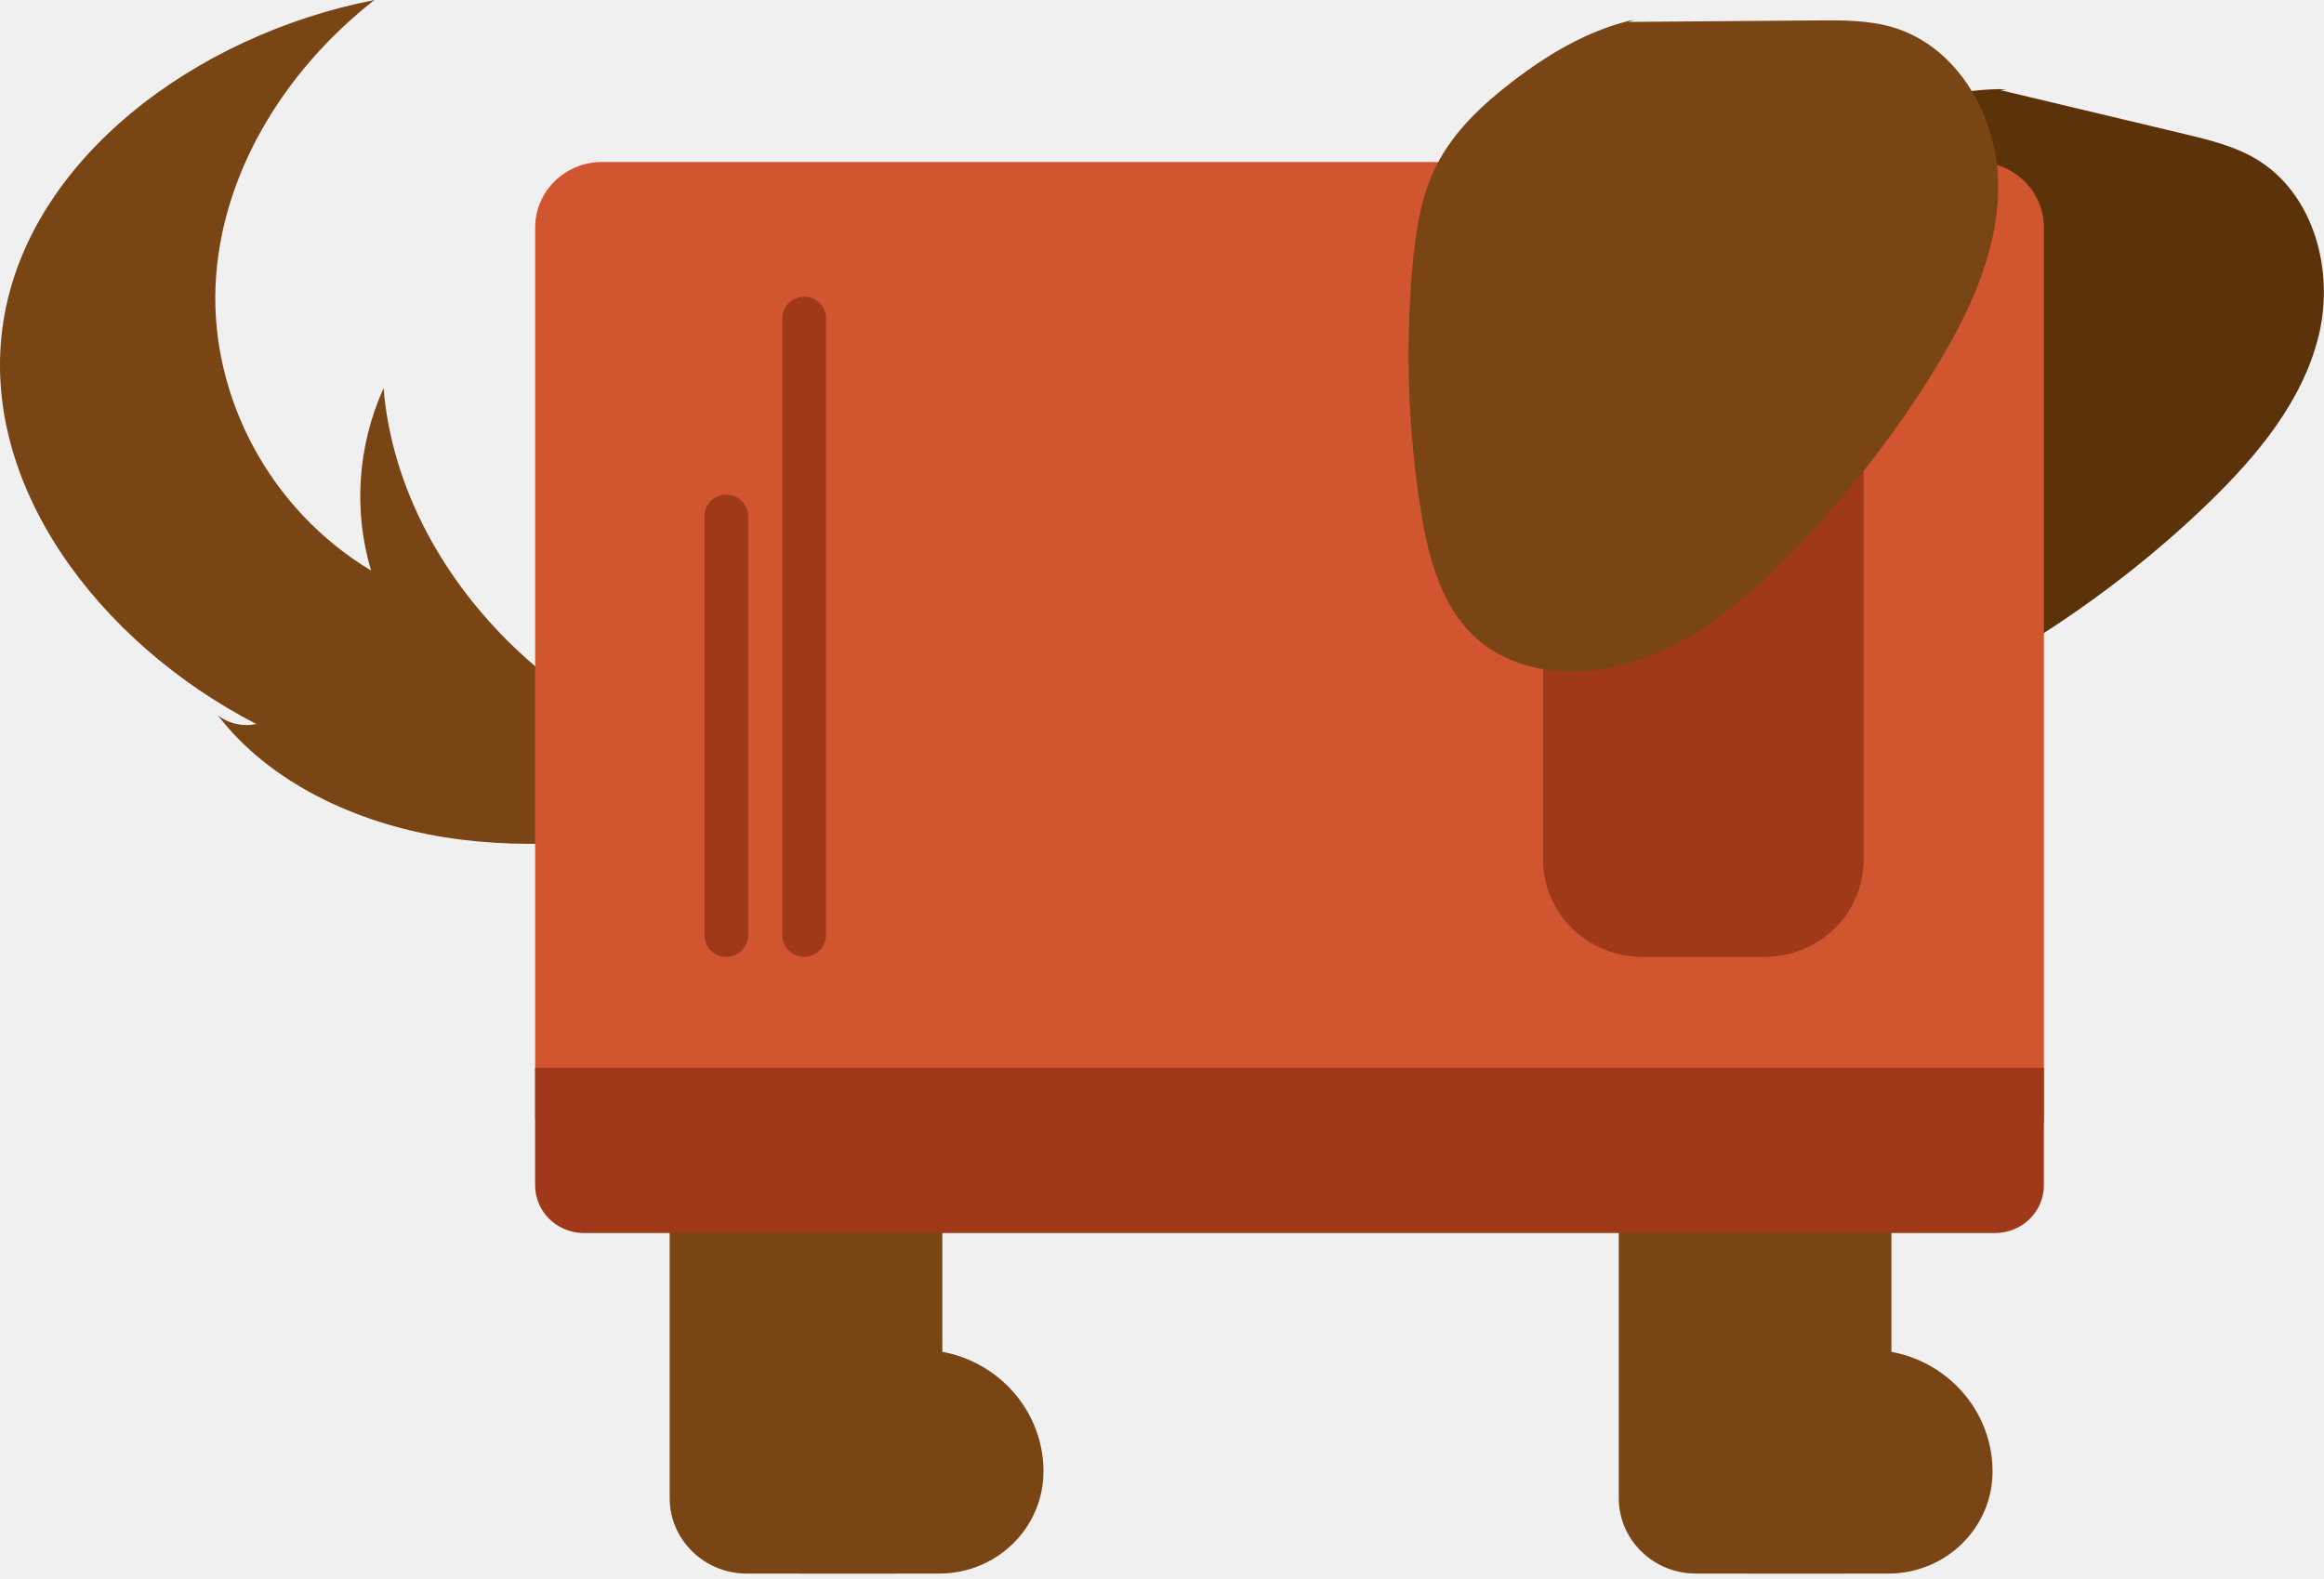
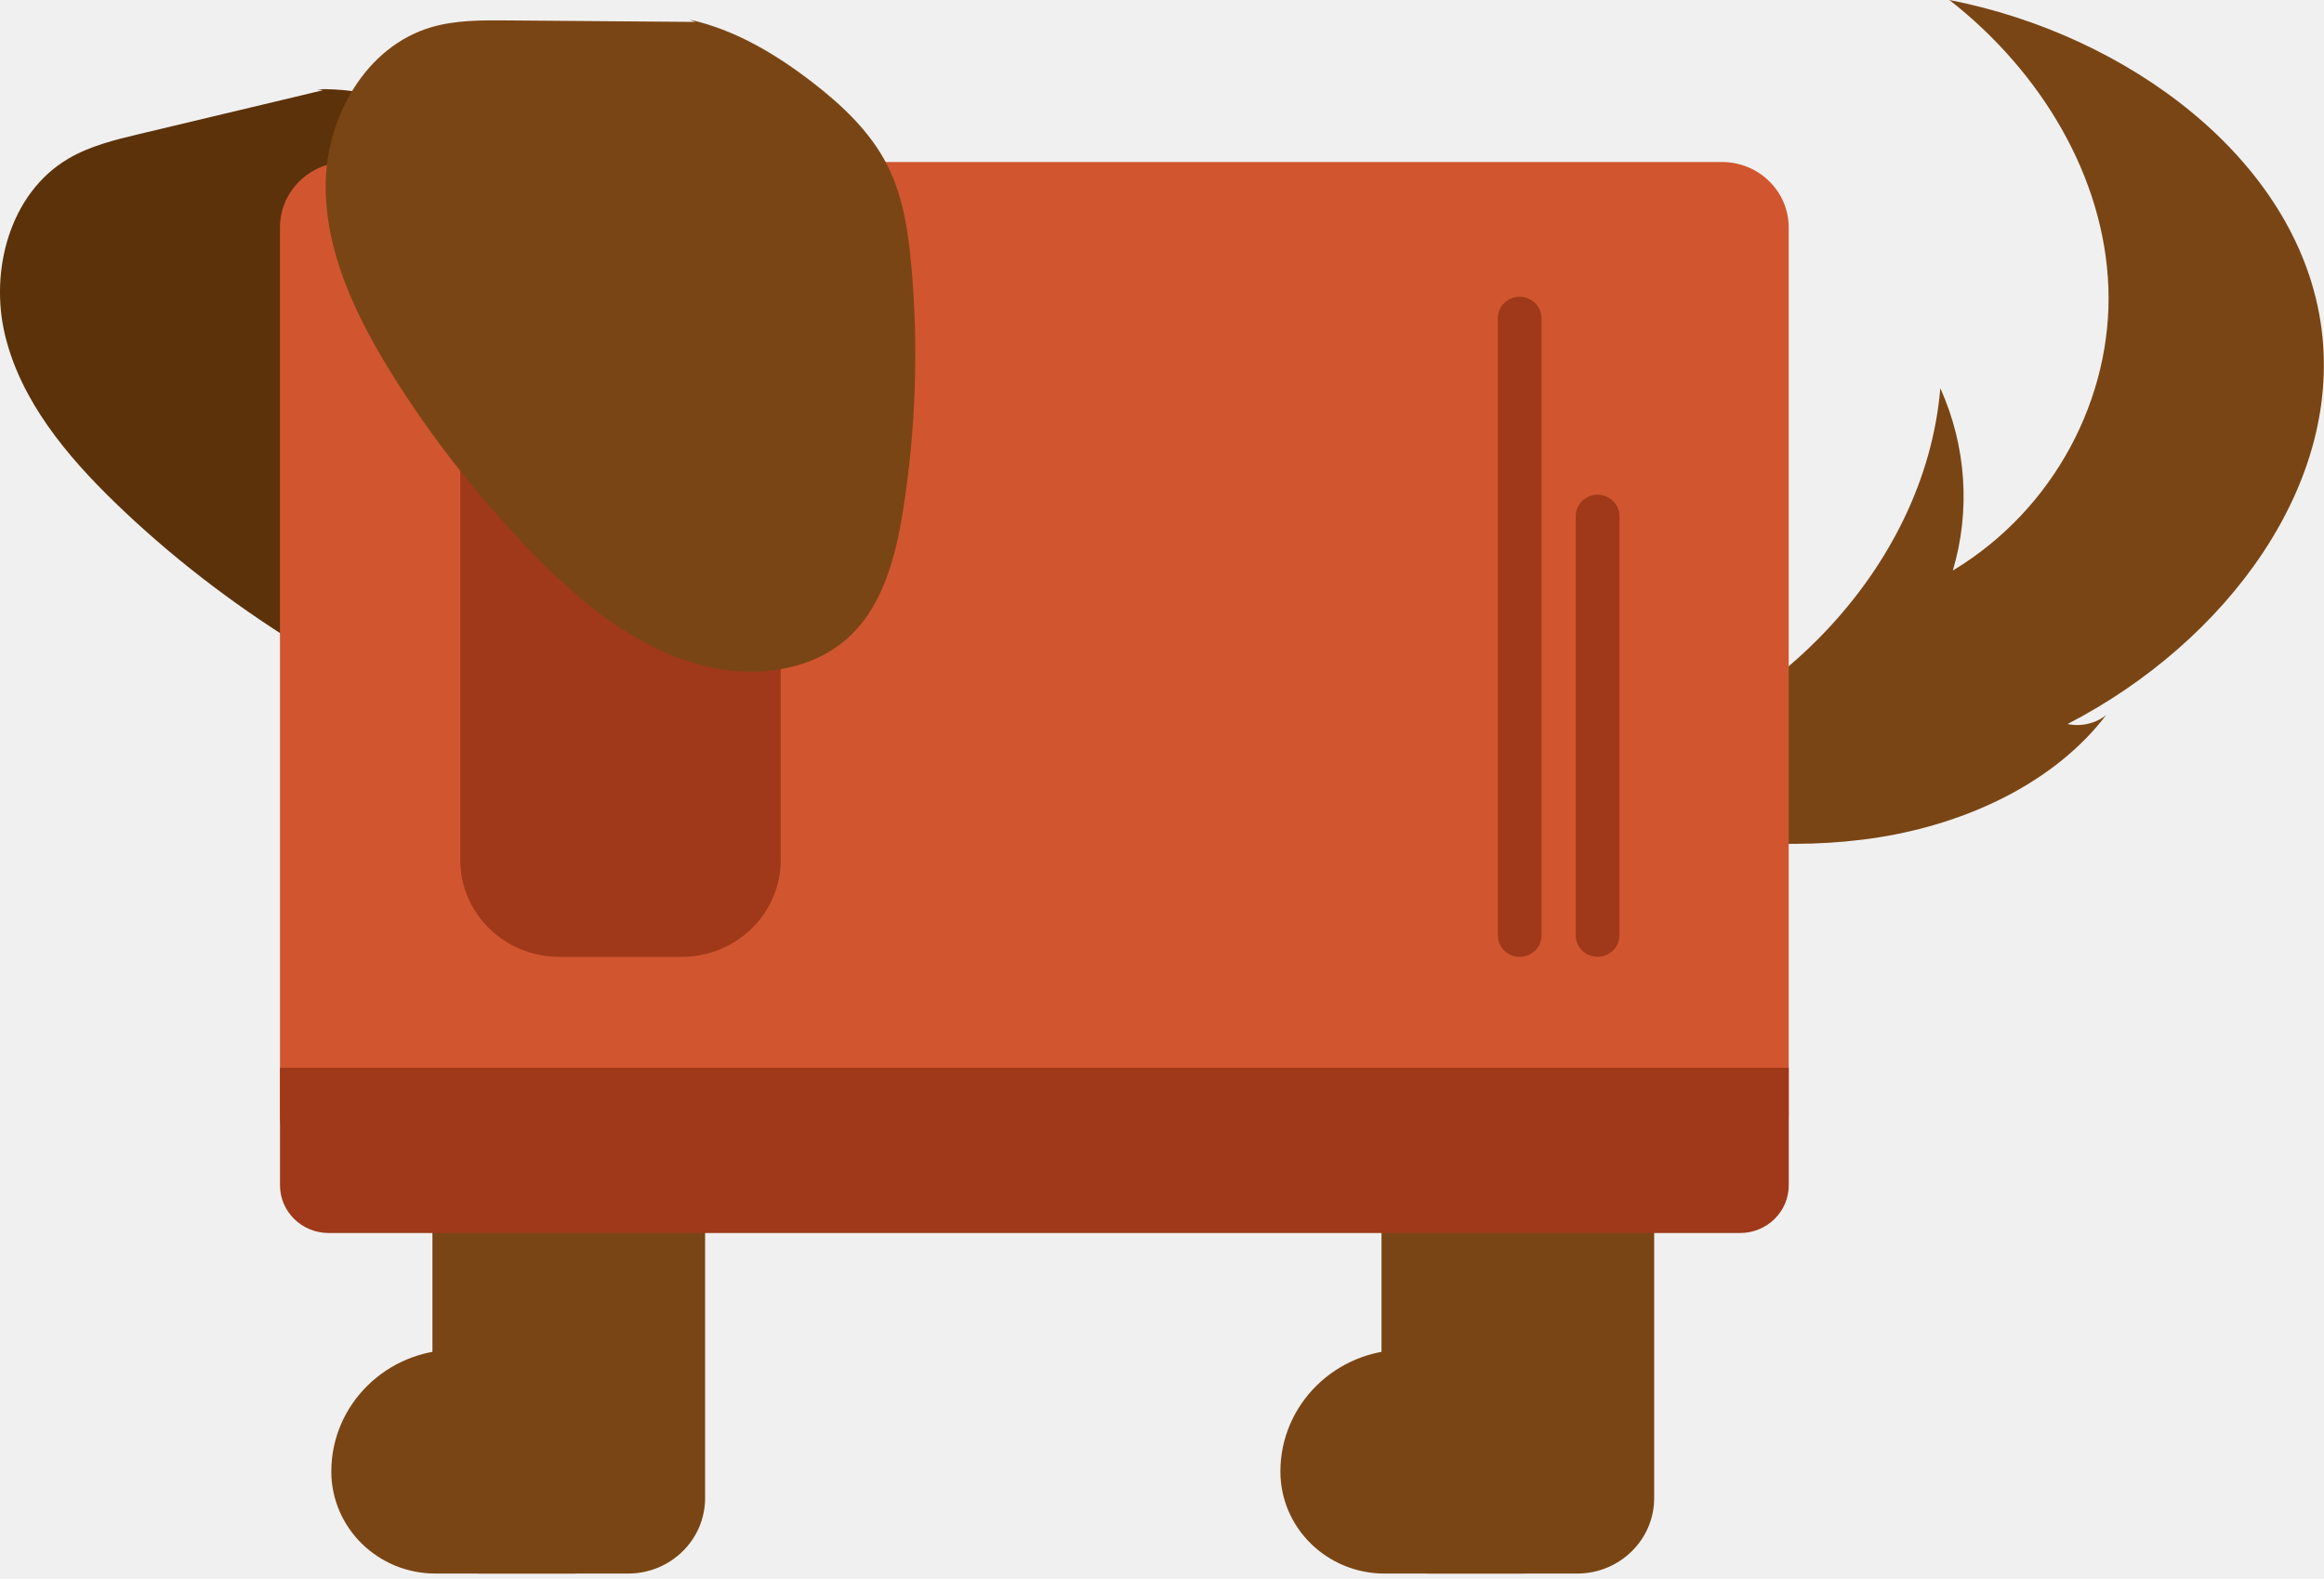
<svg xmlns="http://www.w3.org/2000/svg" width="390" height="265" viewBox="0 0 390 265" fill="none">
  <g clip-path="url(#clip0_56_274)">
-     <path d="M127.068 130.029C93.621 123.283 66.901 95.643 64.367 65.163C60.012 74.812 59.266 85.722 62.27 95.769C45.141 85.457 35.467 66.621 36.162 48.206C36.856 29.792 47.309 12.16 62.836 0C32.753 5.881 4.876 26.713 0.579 53.892C-3.718 81.04 16.396 107.784 43.006 121.529C40.748 122.021 38.227 121.434 36.528 120.02C45.102 131.266 59.652 138.169 74.671 140.549C89.691 142.928 105.198 141.161 119.986 137.829C122.7 137.217 125.627 136.409 127.19 134.345C128.753 132.275 127.705 128.672 124.913 128.521" fill="#7A4514" />
-     <path d="M150.25 188.995L120.269 188.995C115.915 188.995 112.383 192.46 112.383 196.732L112.383 251.463C112.383 258.449 118.166 264.129 125.293 264.129H150.256C154.611 264.129 158.142 260.664 158.142 256.392L158.142 196.738C158.142 192.466 154.611 189.001 150.256 189.001L150.25 188.995Z" fill="#7A4514" />
-     <path d="M154.283 226.562L120.823 226.562C119.941 226.562 119.221 227.268 119.221 228.133V249.166C119.221 257.42 126.052 264.128 134.472 264.128H157.647C167.289 264.128 175.11 256.448 175.11 246.995C175.11 235.718 165.777 226.562 154.283 226.562Z" fill="#7A4514" />
-     <path d="M309.518 188.995L279.537 188.995C275.183 188.995 271.652 192.46 271.652 196.732V251.463C271.652 258.449 277.434 264.129 284.561 264.129H309.524C313.879 264.129 317.41 260.664 317.41 256.392L317.41 196.738C317.41 192.466 313.879 189.001 309.524 189.001L309.518 188.995Z" fill="#7A4514" />
-     <path d="M313.551 226.562L280.091 226.562C279.21 226.562 278.489 227.268 278.489 228.133V249.166C278.489 257.42 285.32 264.128 293.74 264.128H316.915C326.557 264.128 334.378 256.448 334.378 246.995C334.378 235.718 325.045 226.562 313.551 226.562Z" fill="#7A4514" />
-     <path d="M335.748 15.14C345.995 17.582 356.248 20.03 366.494 22.472C370.63 23.457 374.837 24.473 378.49 26.619C388.318 32.393 391.779 45.418 389.11 56.347C386.44 67.277 378.87 76.415 370.72 84.316C361.49 93.264 351.218 101.165 340.27 107.993C327.843 115.742 312.946 122.305 298.75 118.443C293.675 117.061 288.883 114.285 285.764 110.12C280.772 103.449 280.734 94.463 281.518 86.228C282.811 72.616 285.783 59.162 290.35 46.251C292.312 40.697 294.64 35.131 298.551 30.67C302.738 25.899 308.482 22.706 314.348 20.156C321.43 17.077 329.039 14.78 336.784 14.976" fill="#5C320A" />
-     <path d="M101.012 27.192L331.792 27.192C337.98 27.192 342.997 32.114 342.997 38.185L342.997 187.291C342.997 193.362 337.98 198.284 331.792 198.284L101.012 198.284C94.823 198.284 89.807 193.362 89.807 187.291L89.807 38.185C89.807 32.114 94.823 27.192 101.012 27.192Z" fill="#D1562F" />
-     <path d="M342.997 179.232L89.8 179.232V198.959C89.8 203.377 93.46 206.967 97.963 206.967L334.828 206.967C339.331 206.967 342.991 203.377 342.991 198.959V179.232H342.997Z" fill="#9F3919" />
-     <path d="M275.543 49.81L296.158 49.81C305.316 49.81 312.74 57.093 312.74 66.078L312.74 144.342C312.74 153.326 305.316 160.61 296.158 160.61H275.543C266.385 160.61 258.961 153.326 258.961 144.342L258.961 66.078C258.961 57.093 266.385 49.81 275.543 49.81Z" fill="#9F3919" />
-     <path d="M131.288 53.407C131.288 51.42 132.93 49.81 134.955 49.81C136.98 49.81 138.621 51.42 138.621 53.407L138.621 157.013C138.621 159 136.98 160.61 134.955 160.61C132.93 160.61 131.288 159 131.288 157.013L131.288 53.407Z" fill="#9F3919" />
-     <path d="M118.218 86.638C118.218 84.651 119.859 83.041 121.884 83.041C123.909 83.041 125.55 84.651 125.55 86.638L125.55 157.013C125.55 159 123.909 160.61 121.884 160.61C119.859 160.61 118.218 159 118.218 157.013L118.218 86.638Z" fill="#9F3919" />
-     <path d="M273.317 3.679C283.866 3.597 294.415 3.509 304.957 3.427C309.216 3.395 313.544 3.37 317.622 4.575C328.596 7.819 335.195 19.62 335.324 30.865C335.452 42.111 330.39 52.775 324.453 62.393C317.725 73.278 309.737 83.407 300.815 92.652C290.691 103.146 277.878 113.079 263.155 112.732C257.887 112.612 252.548 111.06 248.489 107.766C241.993 102.496 239.716 93.788 238.423 85.615C236.287 72.111 235.818 58.348 237.033 44.736C237.555 38.88 238.423 32.922 241.111 27.666C243.987 22.037 248.759 17.562 253.809 13.688C259.913 9.005 266.718 4.954 274.276 3.288" fill="#7A4514" />
+     <path d="M262.91 130.029C296.357 123.283 323.077 95.643 325.611 65.163C329.966 74.812 330.712 85.722 327.708 95.769C344.837 85.457 354.511 66.621 353.816 48.206C353.122 29.792 342.669 12.16 327.142 0C357.225 5.881 385.102 26.713 389.399 53.892C393.696 81.04 373.582 107.784 346.972 121.529C349.23 122.021 351.751 121.434 353.45 120.02C344.875 131.266 330.326 138.169 315.307 140.549C300.288 142.928 284.78 141.161 269.992 137.829C267.278 137.217 264.351 136.409 262.788 134.345C261.225 132.275 262.273 128.672 265.065 128.521" fill="#7A4514" />
+     <path d="M239.728 188.995L269.709 188.995C274.063 188.995 277.595 192.46 277.595 196.732V251.463C277.595 258.449 271.812 264.129 264.685 264.129H239.722C235.367 264.129 231.836 260.664 231.836 256.392L231.836 196.738C231.836 192.466 235.367 189.001 239.722 189.001L239.728 188.995Z" fill="#7A4514" />
+     <path d="M235.695 226.562L269.155 226.562C270.037 226.562 270.757 227.268 270.757 228.133V249.166C270.757 257.42 263.926 264.128 255.506 264.128H232.331C222.689 264.128 214.868 256.448 214.868 246.995C214.868 235.718 224.201 226.562 235.695 226.562Z" fill="#7A4514" />
+     <path d="M80.46 188.995L110.441 188.995C114.795 188.995 118.326 192.46 118.326 196.732L118.326 251.463C118.326 258.449 112.544 264.129 105.417 264.129H80.454C76.099 264.129 72.568 260.664 72.568 256.392L72.568 196.738C72.568 192.466 76.099 189.001 80.454 189.001L80.46 188.995Z" fill="#7A4514" />
+     <path d="M76.427 226.562L109.887 226.562C110.768 226.562 111.489 227.268 111.489 228.133V249.166C111.489 257.42 104.658 264.128 96.238 264.128H73.063C63.421 264.128 55.6 256.448 55.6 246.995C55.6 235.718 64.933 226.562 76.427 226.562Z" fill="#7A4514" />
+     <path d="M54.23 15.14C43.983 17.582 33.73 20.03 23.484 22.472C19.348 23.457 15.141 24.473 11.488 26.619C1.66 32.393 -1.801 45.418 0.868 56.347C3.538 67.277 11.108 76.415 19.258 84.316C28.488 93.264 38.76 101.165 49.708 107.993C62.135 115.742 77.032 122.305 91.228 118.443C96.303 117.061 101.095 114.285 104.214 110.12C109.206 103.449 109.244 94.463 108.46 86.228C107.167 72.616 104.195 59.162 99.628 46.251C97.666 40.697 95.338 35.131 91.427 30.67C87.24 25.899 81.496 22.706 75.63 20.156C68.548 17.077 60.939 14.78 53.194 14.976" fill="#5C320A" />
+     <path d="M288.966 27.192L58.186 27.192C51.998 27.192 46.981 32.114 46.981 38.185L46.981 187.291C46.981 193.362 51.998 198.284 58.186 198.284L288.966 198.284C295.155 198.284 300.171 193.362 300.171 187.291L300.171 38.185C300.171 32.114 295.155 27.192 288.966 27.192Z" fill="#D1562F" />
+     <path d="M46.981 179.232L300.178 179.232V198.959C300.178 203.377 296.518 206.967 292.015 206.967L55.15 206.967C50.647 206.967 46.987 203.377 46.987 198.959L46.987 179.232H46.981Z" fill="#9F3919" />
+     <path d="M114.435 49.81L93.82 49.81C84.662 49.81 77.238 57.093 77.238 66.078L77.238 144.342C77.238 153.326 84.662 160.61 93.82 160.61H114.435C123.593 160.61 131.017 153.326 131.017 144.342L131.017 66.078C131.017 57.093 123.593 49.81 114.435 49.81Z" fill="#9F3919" />
+     <path d="M258.69 53.407C258.69 51.42 257.048 49.81 255.023 49.81C252.998 49.81 251.357 51.42 251.357 53.407L251.357 157.013C251.357 159 252.998 160.61 255.023 160.61C257.048 160.61 258.69 159 258.69 157.013L258.69 53.407Z" fill="#9F3919" />
+     <path d="M271.76 86.638C271.76 84.651 270.119 83.041 268.094 83.041C266.069 83.041 264.428 84.651 264.428 86.638L264.428 157.013C264.428 159 266.069 160.61 268.094 160.61C270.119 160.61 271.76 159 271.76 157.013L271.76 86.638Z" fill="#9F3919" />
+     <path d="M116.661 3.679C106.112 3.597 95.563 3.509 85.021 3.427C80.763 3.395 76.434 3.37 72.356 4.575C61.382 7.819 54.783 19.62 54.654 30.865C54.526 42.111 59.588 52.775 65.525 62.393C72.253 73.278 80.242 83.407 89.163 92.652C99.287 103.146 112.1 113.079 126.823 112.732C132.091 112.612 137.43 111.06 141.489 107.766C147.985 102.496 150.262 93.788 151.555 85.615C153.691 72.111 154.16 58.348 152.945 44.736C152.424 38.88 151.555 32.922 148.867 27.666C145.991 22.037 141.219 17.562 136.169 13.688C130.065 9.005 123.26 4.954 115.702 3.288" fill="#7A4514" />
  </g>
  <defs>
    <clipPath id="clip0_56_274">
-       <rect width="389.977" height="264.128" fill="white" transform="matrix(-1 0 0 1 389.978 0)" />
+       <rect width="389.977" height="264.128" fill="white" transform="translate(0.000488281)" />
    </clipPath>
  </defs>
</svg>
